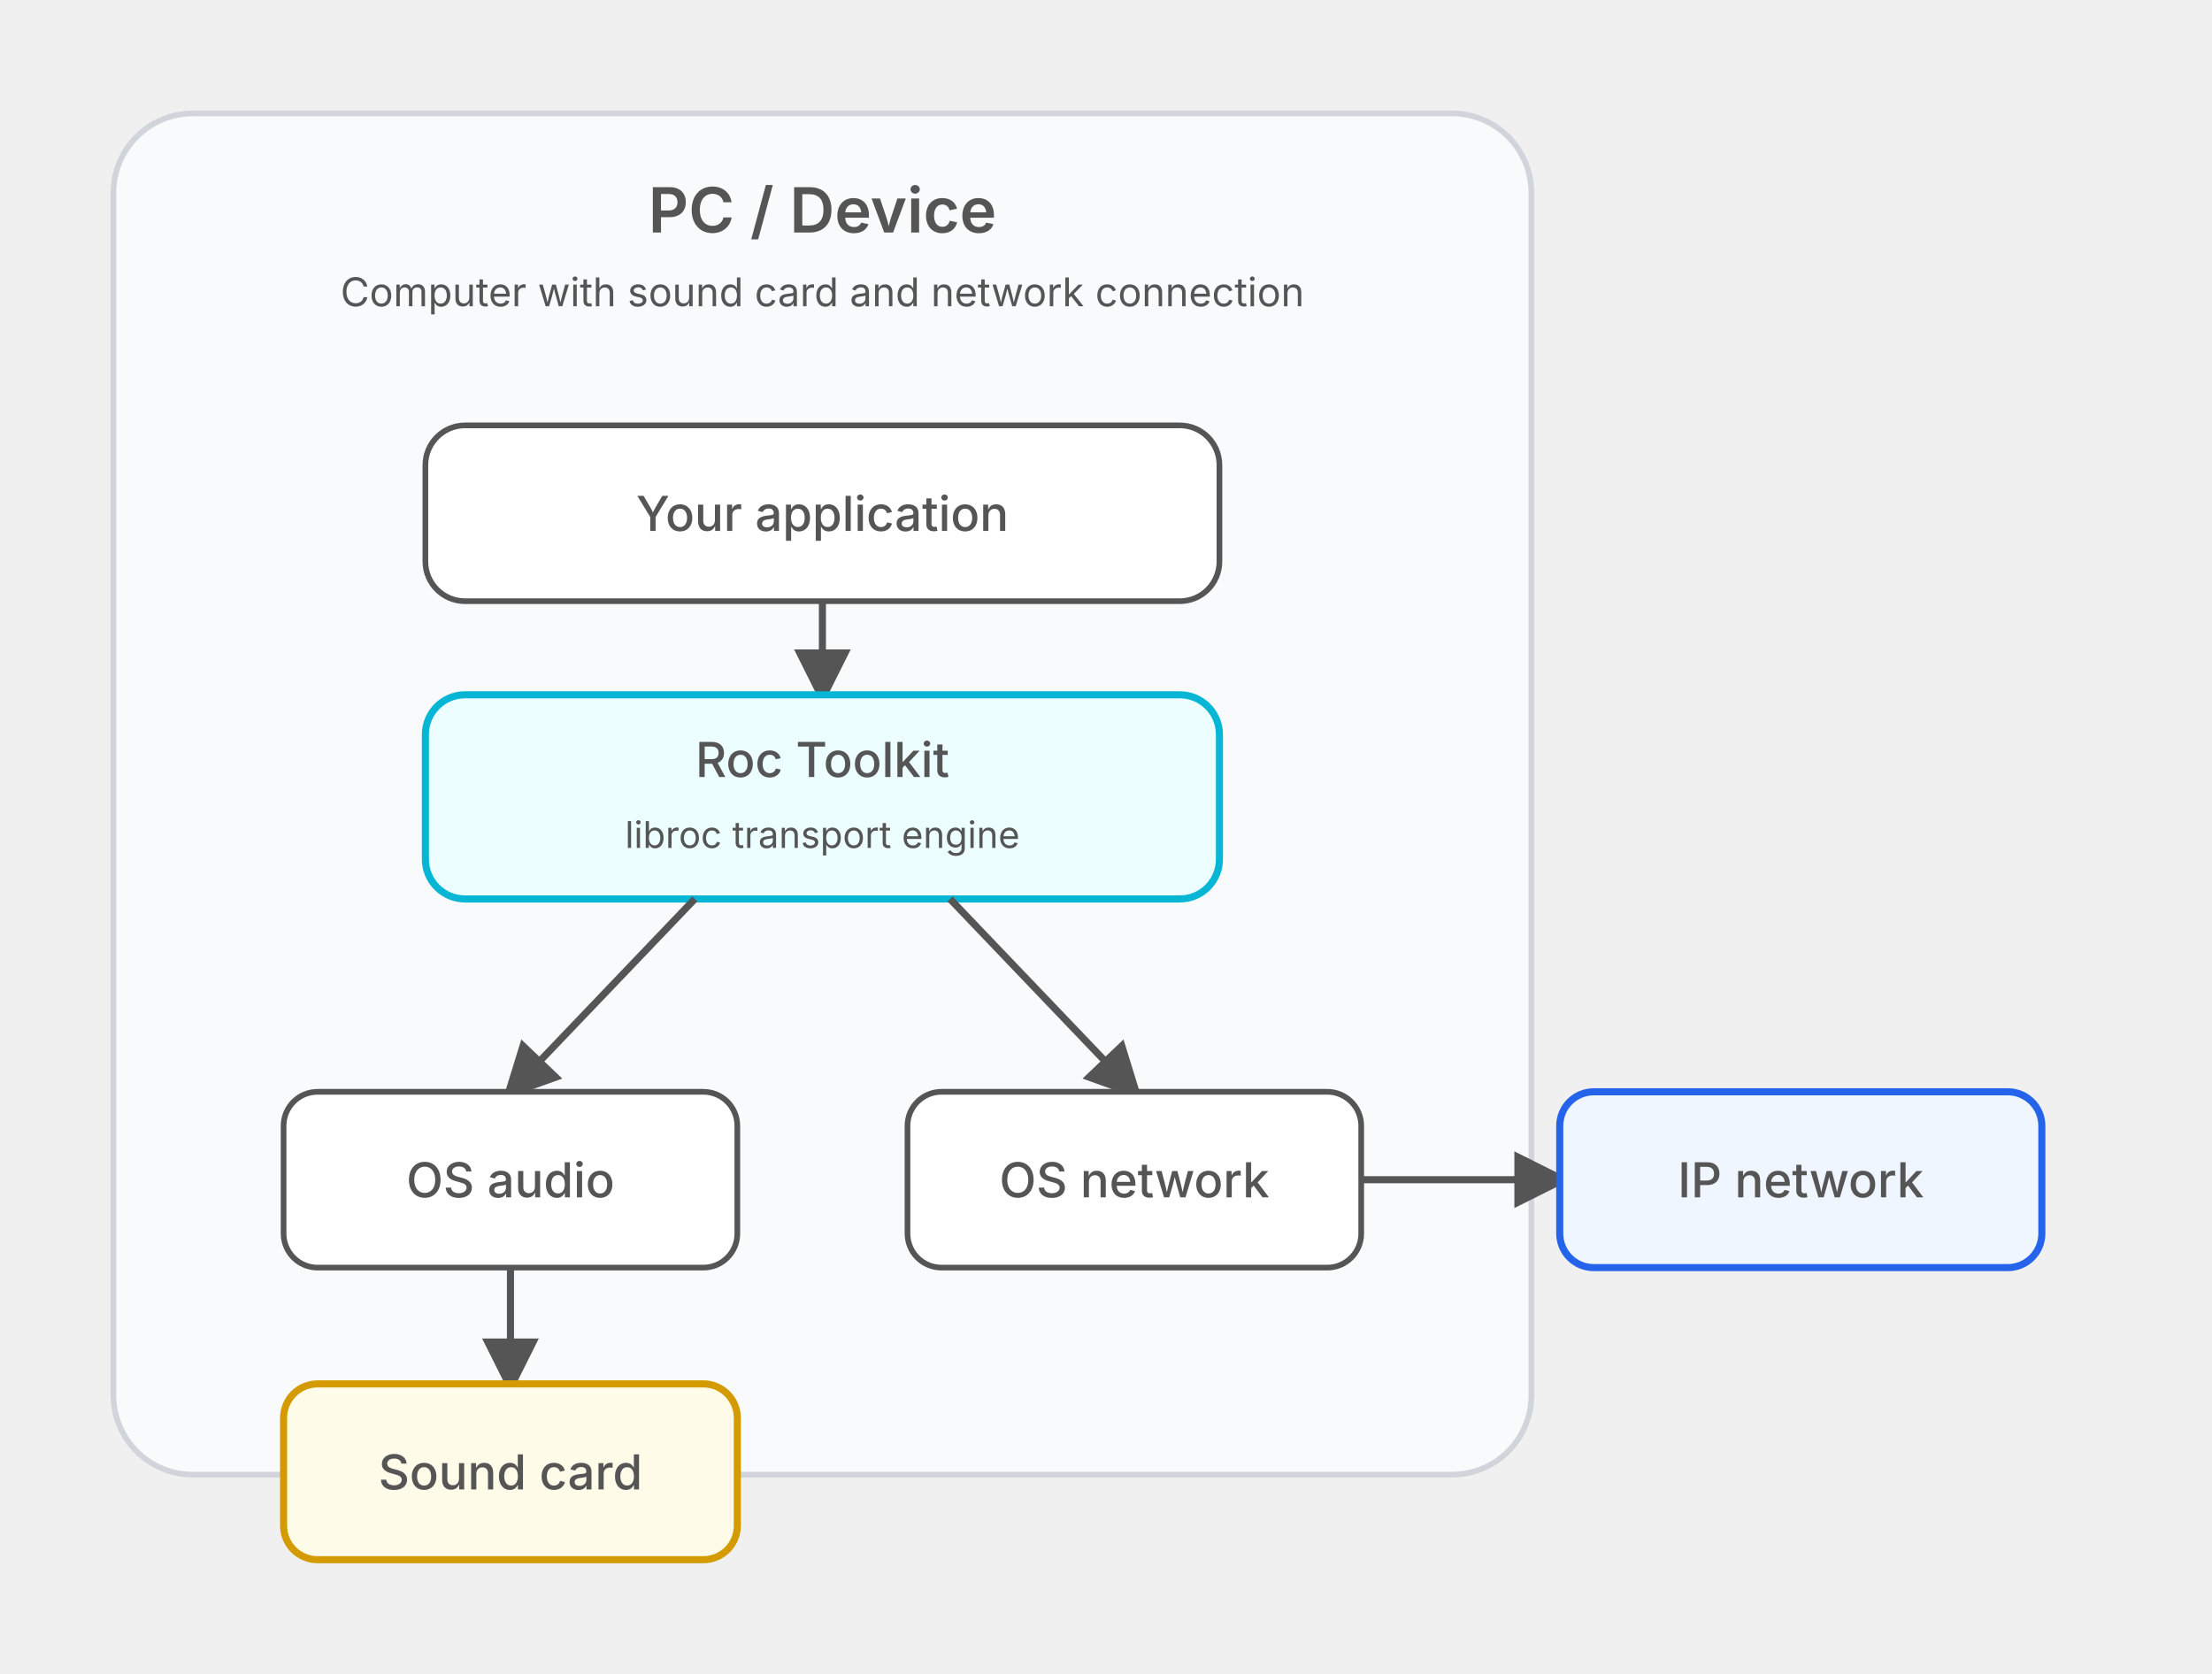
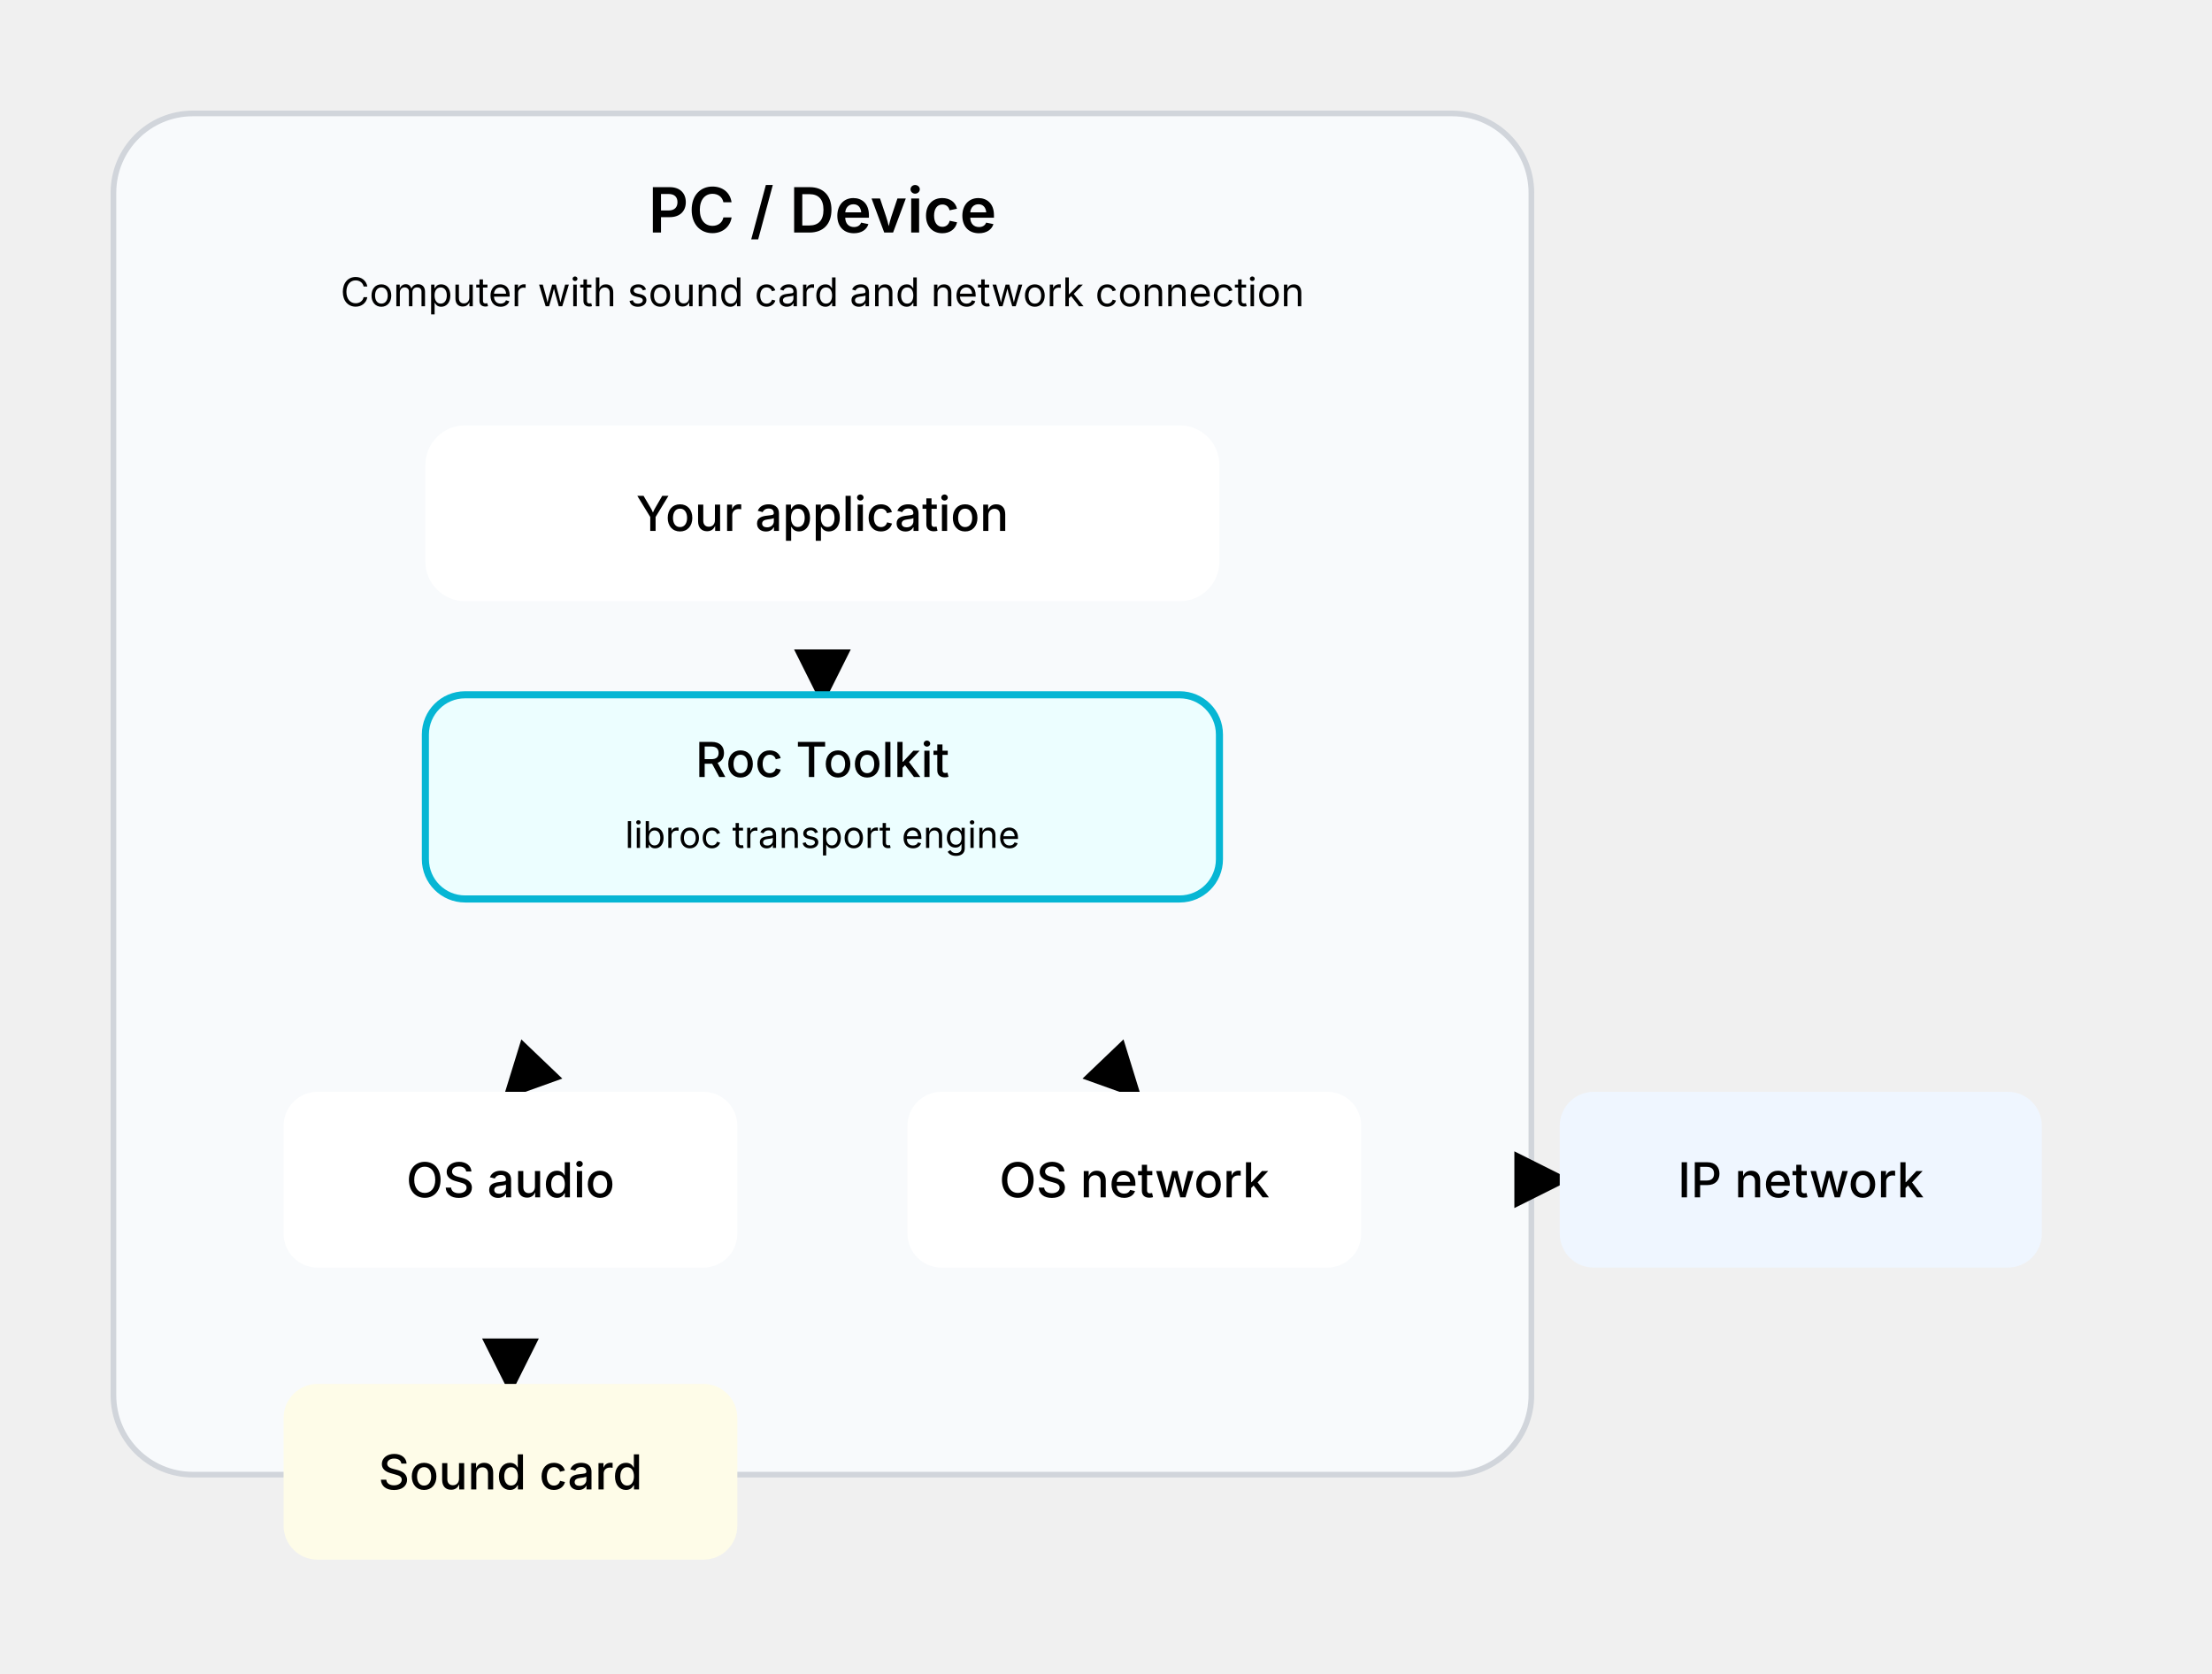
<svg xmlns="http://www.w3.org/2000/svg" width="780" height="590" viewBox="0 0 780 590" role="img" aria-labelledby="title desc">
  <defs>
    <marker id="arrow" viewBox="0 0 10 10" refX="8" refY="5" markerWidth="8" markerHeight="8" orient="auto">
-       <path d="M0,0 L10,5 L0,10 Z" fill="#555555" />
+       <path d="M0,0 L10,5 L0,10 Z" fill="oklch(0.24 0.022 245)" />
    </marker>
    <style>
      text {
        font-family: system-ui, -apple-system, BlinkMacSystemFont, "Segoe UI", sans-serif;
-         fill: #555555;
+         fill: oklch(0.24 0.022 245);
      }

      .host-title {
        font-size: 22px;
        font-weight: 600;
-         fill: #555555;
+         fill: oklch(0.24 0.022 245);
      }

      .host-subtitle {
        font-size: 14px;
        font-weight: 400;
-         fill: #555555;
+         fill: oklch(0.24 0.022 245);
      }

      .label {
        font-size: 17px;
        font-weight: 500;
-         fill: #555555;
+         fill: oklch(0.24 0.022 245);
      }

      .note {
        font-size: 13px;
        font-weight: 400;
-         fill: #555555;
+         fill: oklch(0.24 0.022 245);
      }

      .host {
        fill: #f8fafc;
        stroke: #d1d5db;
        stroke-width: 2;
      }

      .app {
        fill: #ffffff;
-         stroke: #555555;
+         stroke: oklch(0.24 0.022 245);
        stroke-width: 2;
      }

      .roc {
        fill: #ecfeff;
        stroke: #06b6d4;
        stroke-width: 2.5;
      }

      .os {
        fill: #ffffff;
-         stroke: #555555;
+         stroke: oklch(0.24 0.022 245);
        stroke-width: 2;
      }

      .device {
        fill: #fefce8;
-         stroke: #d39b00;
+         stroke: lab(86 5 52);
        stroke-width: 2.5;
      }

      .network {
        fill: #eff6ff;
-         stroke: #2563eb;
+         stroke: oklch(0.51 0.16 253.51);
        stroke-width: 2.5;
      }

      .line {
-         stroke: #555555;
+         stroke: oklch(0.24 0.022 245);
        stroke-width: 2.5;
        fill: none;
        marker-end: url(#arrow);
      }
    </style>
  </defs>
  <rect x="40" y="40" width="500" height="480" rx="28" class="host" />
  <text x="290" y="82" text-anchor="middle" class="host-title">PC / Device</text>
  <text x="290" y="108" text-anchor="middle" class="host-subtitle">Computer with sound card and network connection</text>
  <rect x="150" y="150" width="280" height="62" rx="14" class="app" />
  <text x="290" y="181" text-anchor="middle" dominant-baseline="middle" class="label">Your application</text>
  <line x1="290" y1="212" x2="290" y2="245" class="line" />
  <rect x="150" y="245" width="280" height="72" rx="14" class="roc" />
  <text x="290" y="274" text-anchor="middle" class="label">Roc Toolkit</text>
  <text x="290" y="299" text-anchor="middle" class="note">libroc transport engine</text>
  <line x1="245" y1="317" x2="180" y2="385" class="line" />
  <line x1="335" y1="317" x2="400" y2="385" class="line" />
  <rect x="100" y="385" width="160" height="62" rx="12" class="os" />
  <text x="180" y="416" text-anchor="middle" dominant-baseline="middle" class="label">OS audio</text>
  <rect x="320" y="385" width="160" height="62" rx="12" class="os" />
  <text x="400" y="416" text-anchor="middle" dominant-baseline="middle" class="label">OS network</text>
  <line x1="180" y1="447" x2="180" y2="488" class="line" />
  <rect x="100" y="488" width="160" height="62" rx="12" class="device" />
  <text x="180" y="519" text-anchor="middle" dominant-baseline="middle" class="label">Sound card</text>
  <line x1="480" y1="416" x2="550" y2="416" class="line" />
  <rect x="550" y="385" width="170" height="62" rx="12" class="network" />
  <text x="635" y="416" text-anchor="middle" dominant-baseline="middle" class="label">IP network</text>
</svg>
